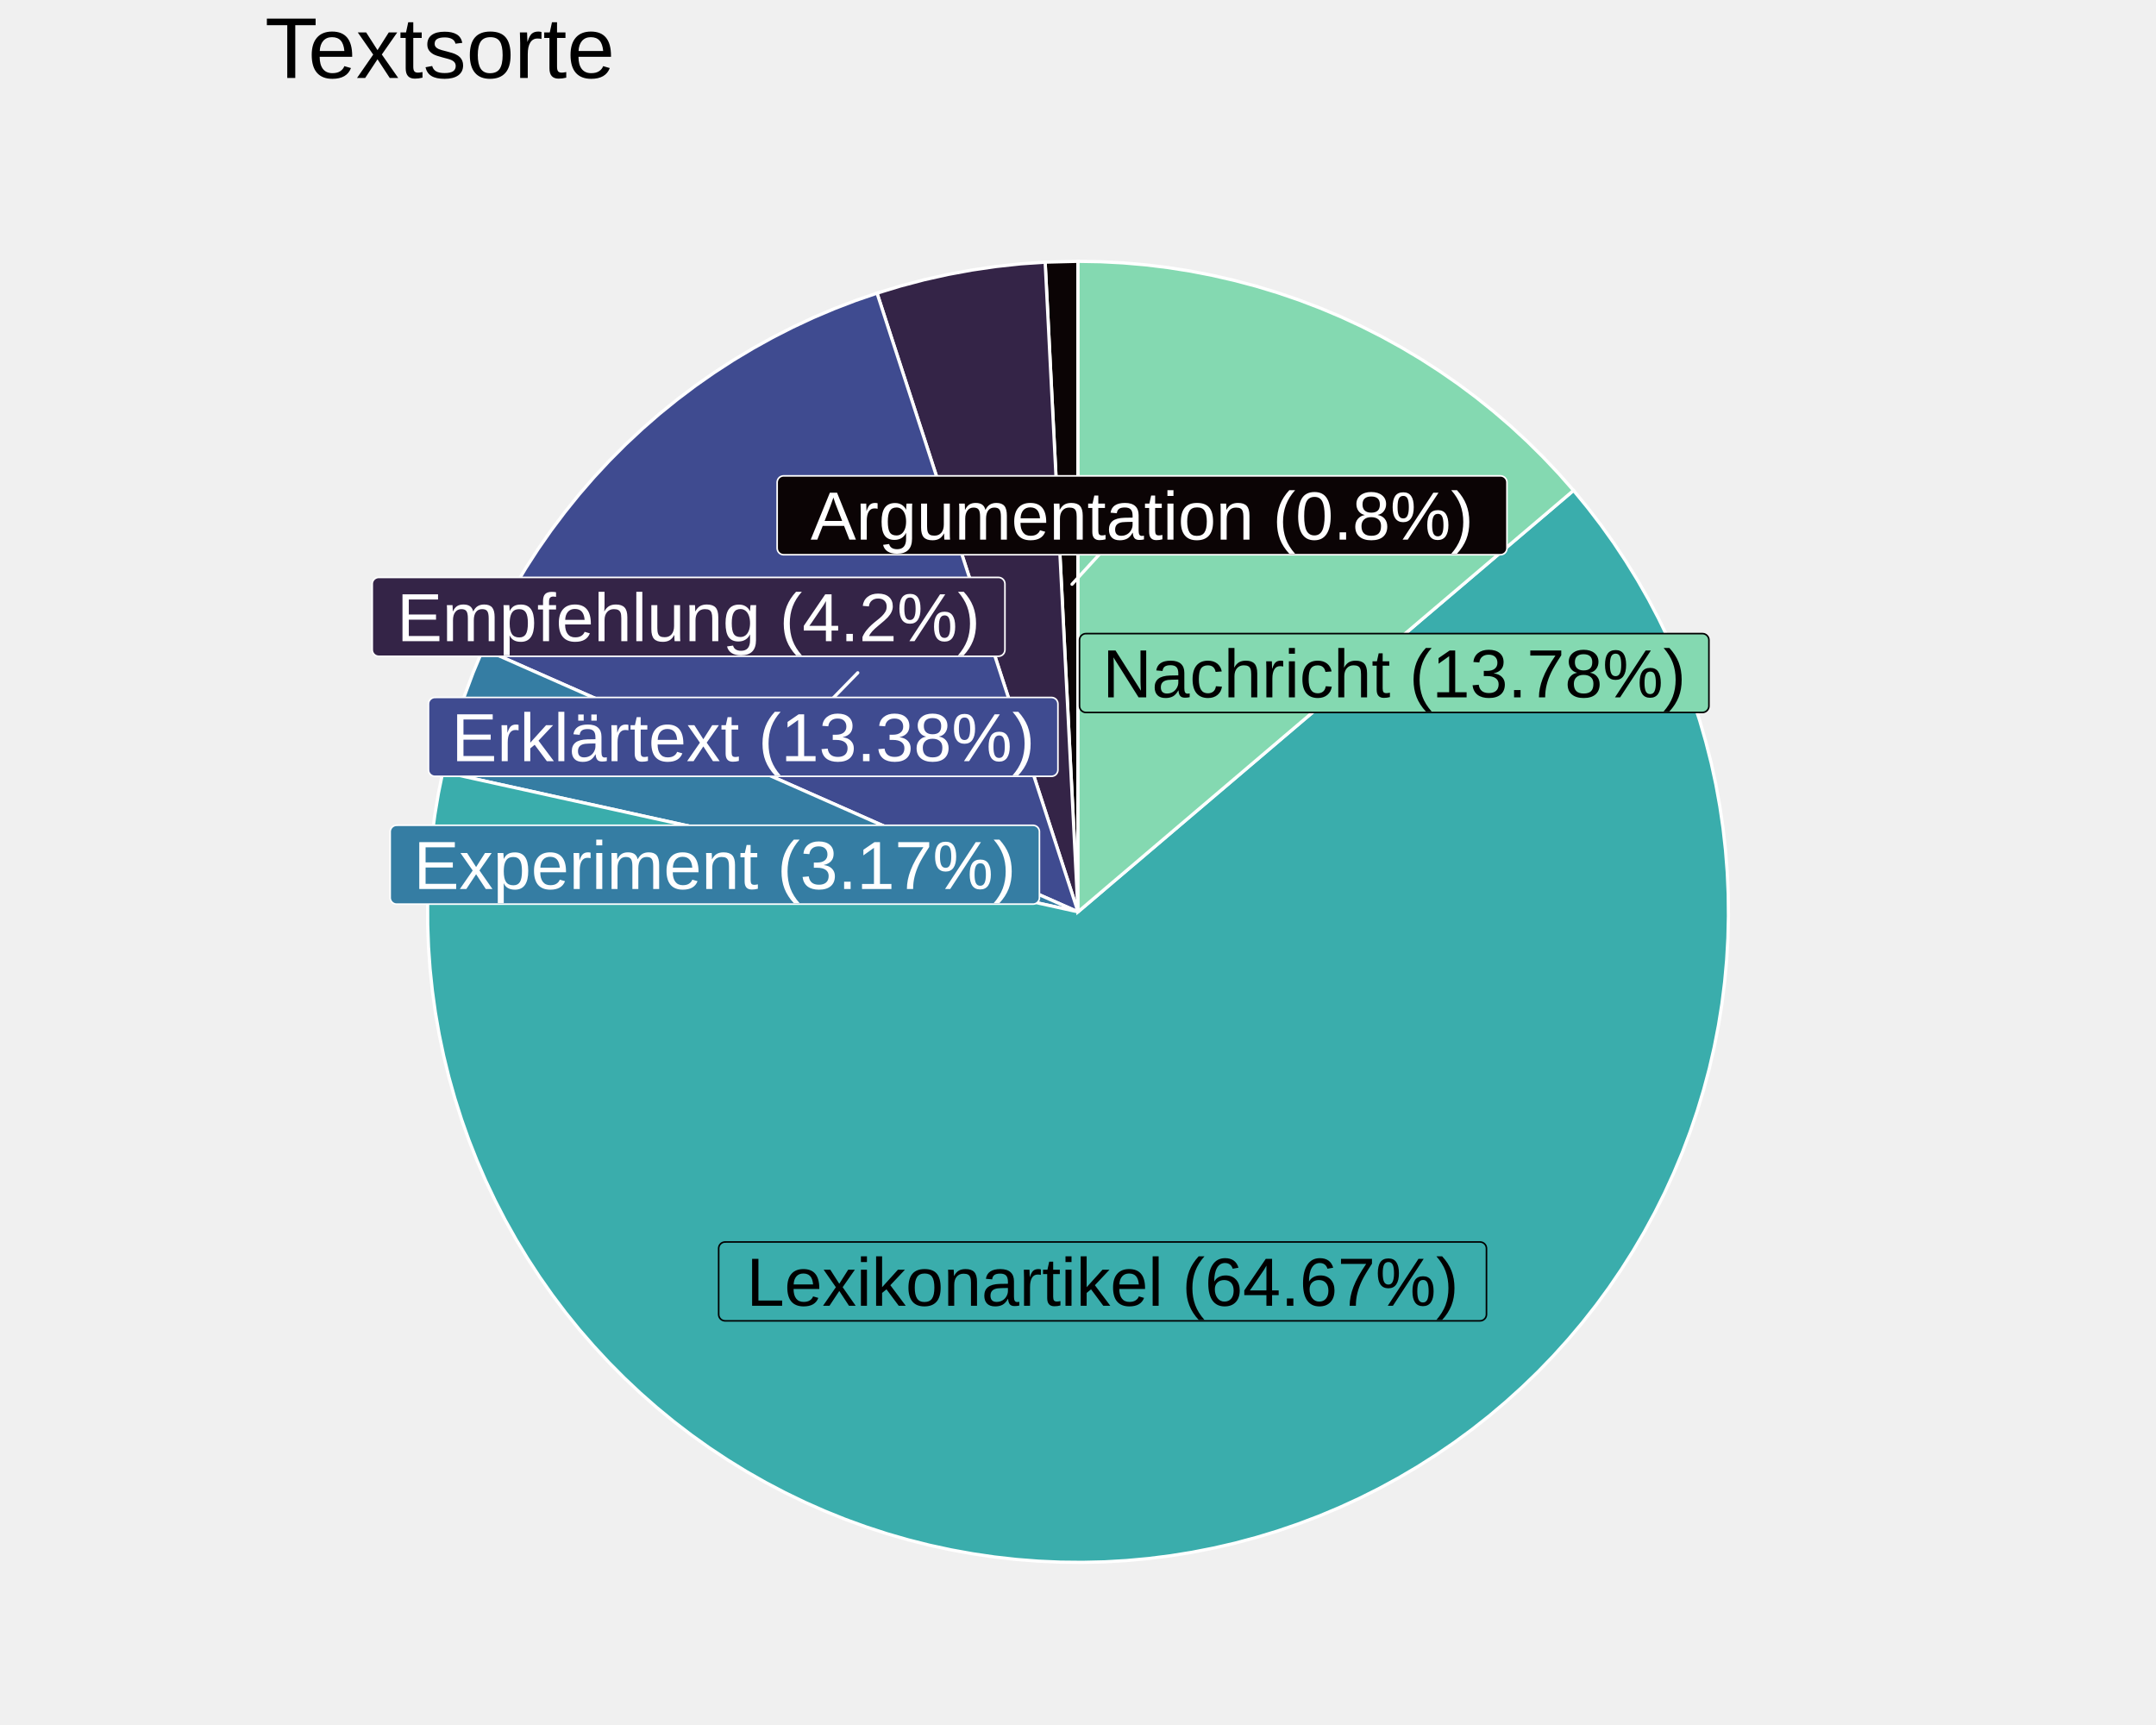
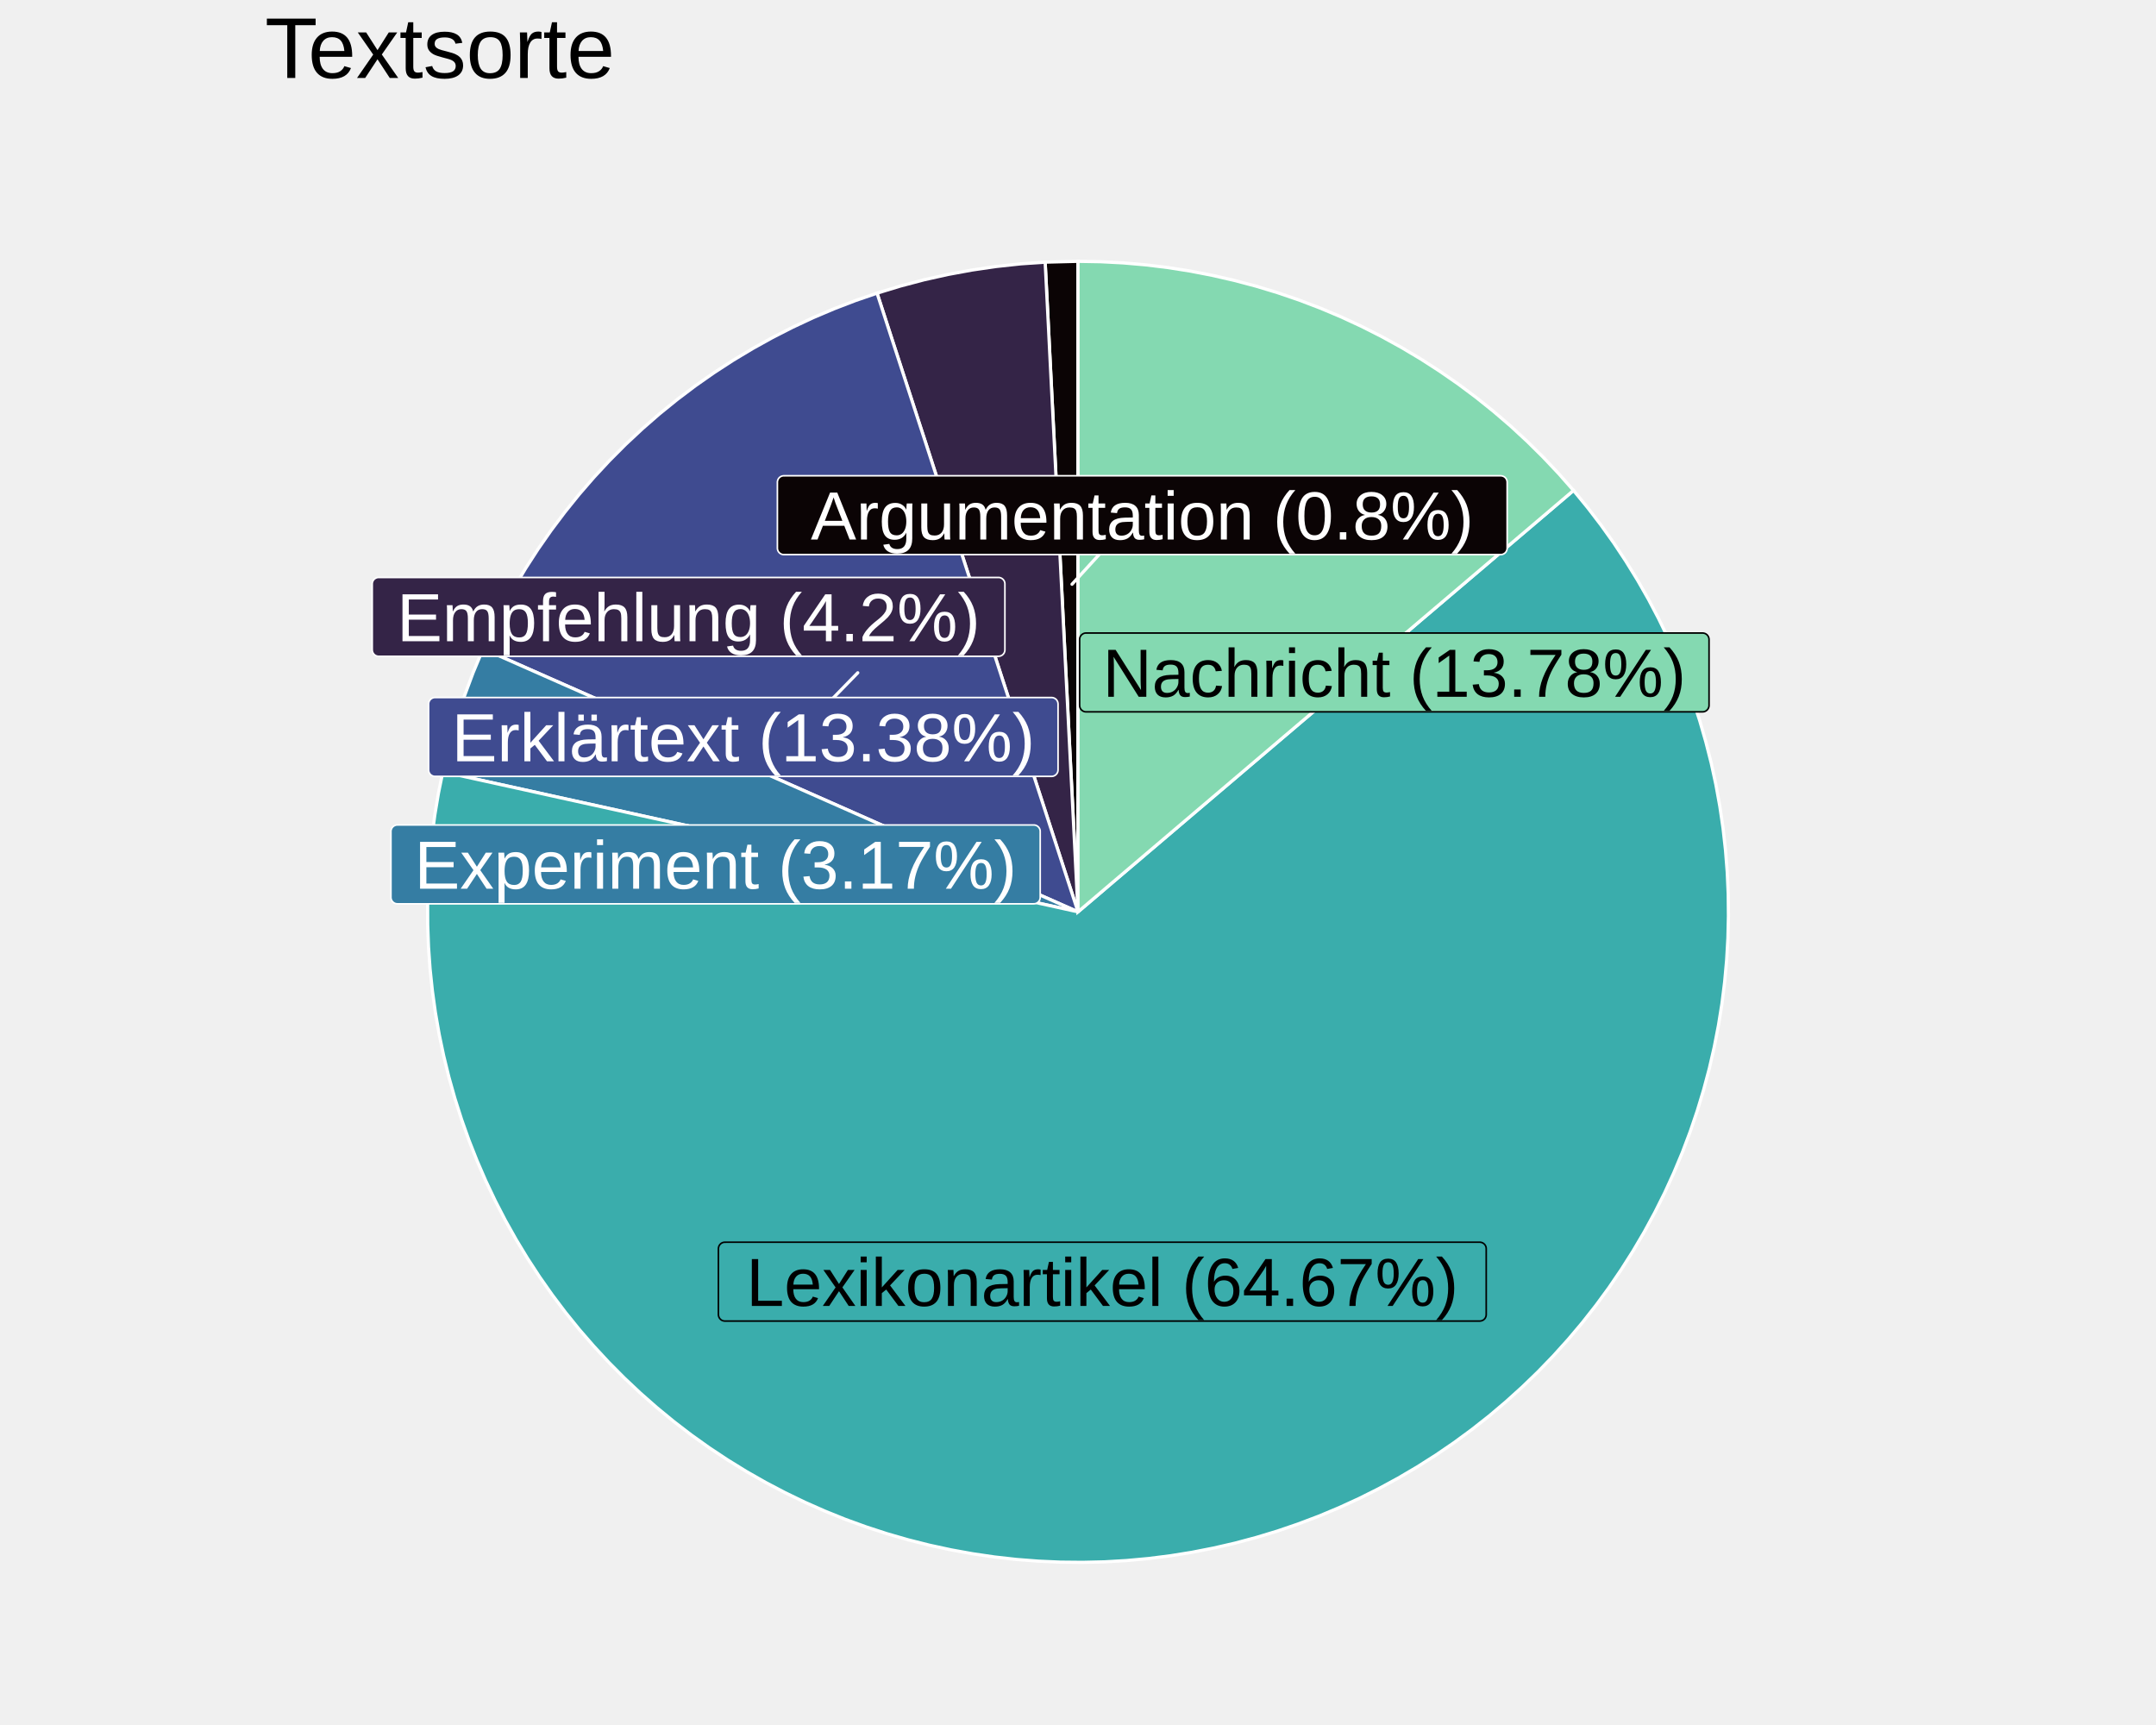
<svg xmlns="http://www.w3.org/2000/svg" class="svglite" width="720.00pt" height="576.00pt" viewBox="0 0 720.00 576.00">
  <defs>
    <style type="text/css">
    .svglite line, .svglite polyline, .svglite polygon, .svglite path, .svglite rect, .svglite circle {
      fill: none;
      stroke: #000000;
      stroke-linecap: round;
      stroke-linejoin: round;
      stroke-miterlimit: 10.00;
    }
    .svglite text {
      white-space: pre;
    }
  </style>
  </defs>
  <rect width="100%" height="100%" style="stroke: none; fill: none;" />
  <defs>
    <clipPath id="cpMC4wMHw3MjAuMDB8MC4wMHw1NzYuMDA=">
      <rect x="0.00" y="0.00" width="720.00" height="576.00" />
    </clipPath>
  </defs>
  <g clip-path="url(#cpMC4wMHw3MjAuMDB8MC4wMHw1NzYuMDA=)">
</g>
  <defs>
    <clipPath id="cpODguNDh8NjMxLjUyfDMyLjk1fDU3Ni4wMA==">
      <rect x="88.48" y="32.95" width="543.05" height="543.05" />
    </clipPath>
  </defs>
  <g clip-path="url(#cpODguNDh8NjMxLjUyfDMyLjk1fDU3Ni4wMA==)">
    <polygon points="360.00,304.48 360.00,296.99 360.00,289.50 360.00,282.01 360.00,274.52 360.00,267.03 360.00,259.54 360.00,252.05 360.00,244.56 360.00,237.06 360.00,229.57 360.00,222.08 360.00,214.59 360.00,207.10 360.00,199.61 360.00,192.12 360.00,184.63 360.00,177.14 360.00,169.65 360.00,162.16 360.00,154.67 360.00,147.18 360.00,139.69 360.00,132.20 360.00,124.71 360.00,117.22 360.00,109.73 360.00,102.24 360.00,94.75 360.00,87.26 349.03,87.54 349.41,95.02 349.79,102.50 350.17,109.98 350.54,117.46 350.92,124.94 351.30,132.42 351.68,139.90 352.06,147.38 352.44,154.86 352.81,162.34 353.19,169.82 353.57,177.30 353.95,184.79 354.33,192.27 354.71,199.75 355.08,207.23 355.46,214.71 355.84,222.19 356.22,229.67 356.60,237.15 356.97,244.63 357.35,252.11 357.73,259.59 358.11,267.07 358.49,274.55 358.87,282.04 359.24,289.52 359.62,297.00 360.00,304.48 " style="stroke-width: 1.07; stroke: #FFFFFF; stroke-linecap: butt; stroke-linejoin: miter; fill: #0B0405;" />
    <polygon points="360.00,304.48 359.62,297.00 359.24,289.52 358.87,282.04 358.49,274.55 358.11,267.07 357.73,259.59 357.35,252.11 356.97,244.63 356.60,237.15 356.22,229.67 355.84,222.19 355.46,214.71 355.08,207.23 354.71,199.75 354.33,192.27 353.95,184.79 353.57,177.30 353.19,169.82 352.81,162.34 352.44,154.86 352.06,147.38 351.68,139.90 351.30,132.42 350.92,124.94 350.54,117.46 350.17,109.98 349.79,102.50 349.41,95.02 349.03,87.54 340.87,88.10 332.74,88.98 324.65,90.16 316.60,91.64 308.62,93.42 300.71,95.51 292.89,97.89 295.20,105.01 297.51,112.14 299.83,119.26 302.14,126.38 304.46,133.51 306.77,140.63 309.09,147.75 311.40,154.88 313.71,162.00 316.03,169.13 318.34,176.25 320.66,183.37 322.97,190.50 325.29,197.62 327.60,204.74 329.91,211.87 332.23,218.99 334.54,226.12 336.86,233.24 339.17,240.36 341.49,247.49 343.80,254.61 346.11,261.73 348.43,268.86 350.74,275.98 353.06,283.11 355.37,290.23 357.69,297.35 360.00,304.48 " style="stroke-width: 1.07; stroke: #FFFFFF; stroke-linecap: butt; stroke-linejoin: miter; fill: #342447;" />
    <polygon points="360.00,304.48 357.69,297.35 355.37,290.23 353.06,283.11 350.74,275.98 348.43,268.86 346.11,261.73 343.80,254.61 341.49,247.49 339.17,240.36 336.86,233.24 334.54,226.12 332.23,218.99 329.91,211.87 327.60,204.74 325.29,197.62 322.97,190.50 320.66,183.37 318.34,176.25 316.03,169.13 313.71,162.00 311.40,154.88 309.09,147.75 306.77,140.63 304.46,133.51 302.14,126.38 299.83,119.26 297.51,112.14 295.20,105.01 292.89,97.89 285.69,100.36 278.59,103.09 271.59,106.06 264.70,109.28 257.93,112.74 251.28,116.43 244.76,120.35 238.38,124.50 232.16,128.86 226.09,133.45 220.18,138.24 214.45,143.24 208.89,148.43 203.52,153.82 198.34,159.39 193.36,165.14 188.59,171.06 184.02,177.14 179.67,183.38 175.54,189.77 171.64,196.29 167.97,202.95 164.53,209.74 161.33,216.64 168.18,219.67 175.03,222.70 181.89,225.73 188.74,228.76 195.59,231.78 202.44,234.81 209.29,237.84 216.14,240.87 222.99,243.90 229.84,246.93 236.69,249.96 243.54,252.99 250.39,256.02 257.24,259.04 264.09,262.07 270.94,265.10 277.79,268.13 284.64,271.16 291.49,274.19 298.34,277.22 305.20,280.25 312.05,283.28 318.90,286.30 325.75,289.33 332.60,292.36 339.45,295.39 346.30,298.42 353.15,301.45 360.00,304.48 " style="stroke-width: 1.07; stroke: #FFFFFF; stroke-linecap: butt; stroke-linejoin: miter; fill: #3F4B90;" />
    <polygon points="360.00,304.48 353.15,301.45 346.30,298.42 339.45,295.39 332.60,292.36 325.75,289.33 318.90,286.30 312.05,283.28 305.20,280.25 298.34,277.22 291.49,274.19 284.64,271.16 277.79,268.13 270.94,265.10 264.09,262.07 257.24,259.04 250.39,256.02 243.54,252.99 236.69,249.96 229.84,246.93 222.99,243.90 216.14,240.87 209.29,237.84 202.44,234.81 195.59,231.78 188.74,228.76 181.89,225.73 175.03,222.70 168.18,219.67 161.33,216.64 157.99,224.63 154.97,232.74 152.27,240.97 149.91,249.30 147.88,257.71 155.19,259.33 162.50,260.94 169.82,262.55 177.13,264.16 184.45,265.78 191.76,267.39 199.08,269.00 206.39,270.61 213.71,272.23 221.02,273.84 228.34,275.45 235.65,277.06 242.97,278.68 250.28,280.29 257.60,281.90 264.91,283.51 272.22,285.13 279.54,286.74 286.85,288.35 294.17,289.96 301.48,291.58 308.80,293.19 316.11,294.80 323.43,296.41 330.74,298.03 338.06,299.64 345.37,301.25 352.69,302.86 360.00,304.48 " style="stroke-width: 1.07; stroke: #FFFFFF; stroke-linecap: butt; stroke-linejoin: miter; fill: #357DA3;" />
    <polygon points="360.00,304.48 352.69,302.86 345.37,301.25 338.06,299.64 330.74,298.03 323.43,296.41 316.11,294.80 308.80,293.19 301.48,291.58 294.17,289.96 286.85,288.35 279.54,286.74 272.22,285.13 264.91,283.51 257.60,281.90 250.28,280.29 242.97,278.68 235.65,277.06 228.34,275.45 221.02,273.84 213.71,272.23 206.39,270.61 199.08,269.00 191.76,267.39 184.45,265.78 177.13,264.16 169.82,262.55 162.50,260.94 155.19,259.33 147.88,257.71 146.41,264.92 145.20,272.17 144.23,279.46 143.50,286.78 143.03,294.12 142.80,301.47 142.83,308.83 143.10,316.18 143.62,323.52 144.39,330.83 145.40,338.11 146.66,345.36 148.17,352.56 149.92,359.70 151.91,366.78 154.14,373.79 156.60,380.72 159.30,387.56 162.23,394.31 165.38,400.95 168.76,407.49 172.36,413.90 176.17,420.19 180.19,426.35 184.42,432.37 188.85,438.24 193.48,443.96 198.30,449.51 203.30,454.90 208.48,460.12 213.84,465.16 219.36,470.02 225.05,474.69 230.88,479.16 236.87,483.43 243.00,487.49 249.26,491.35 255.65,494.99 262.16,498.41 268.79,501.62 275.51,504.59 282.33,507.34 289.25,509.85 296.24,512.13 303.31,514.17 310.44,515.97 317.63,517.52 324.86,518.83 332.14,519.90 339.45,520.72 346.78,521.29 354.13,521.62 361.48,521.69 368.84,521.52 376.18,521.09 383.50,520.42 390.80,519.50 398.06,518.33 405.28,516.92 412.45,515.27 419.55,513.37 426.59,511.24 433.55,508.86 440.43,506.26 447.21,503.42 453.90,500.35 460.48,497.06 466.94,493.55 473.28,489.82 479.49,485.88 485.56,481.73 491.49,477.38 497.27,472.83 502.89,468.08 508.34,463.15 513.63,458.04 518.74,452.75 523.67,447.29 528.41,441.67 532.96,435.89 537.31,429.96 541.45,423.88 545.39,417.67 549.12,411.33 552.63,404.87 555.92,398.29 558.98,391.60 561.82,384.82 564.42,377.94 566.79,370.97 568.92,363.94 570.82,356.83 572.47,349.66 573.87,342.44 575.04,335.18 575.95,327.88 576.62,320.56 577.04,313.22 577.21,305.86 577.14,298.51 576.81,291.16 576.23,283.83 575.41,276.52 574.34,269.24 573.03,262.01 571.47,254.82 569.66,247.69 567.62,240.63 565.34,233.63 562.82,226.72 560.08,219.90 557.10,213.18 553.89,206.55 550.47,200.05 546.82,193.66 542.96,187.40 538.90,181.27 534.62,175.28 530.15,169.45 525.48,163.76 519.77,168.62 514.07,173.47 508.36,178.32 502.65,183.17 496.95,188.03 491.24,192.88 485.54,197.73 479.83,202.58 474.12,207.43 468.42,212.29 462.71,217.14 457.01,221.99 451.30,226.84 445.59,231.69 439.89,236.55 434.18,241.40 428.47,246.25 422.77,251.10 417.06,255.96 411.36,260.81 405.65,265.66 399.94,270.51 394.24,275.36 388.53,280.22 382.82,285.07 377.12,289.92 371.41,294.77 365.71,299.63 360.00,304.48 " style="stroke-width: 1.07; stroke: #FFFFFF; stroke-linecap: butt; stroke-linejoin: miter; fill: #3AADAC;" />
    <polygon points="360.00,304.48 365.71,299.63 371.41,294.77 377.12,289.92 382.82,285.07 388.53,280.22 394.24,275.36 399.94,270.51 405.65,265.66 411.36,260.81 417.06,255.96 422.77,251.10 428.47,246.25 434.18,241.40 439.89,236.55 445.59,231.69 451.30,226.84 457.01,221.99 462.71,217.14 468.42,212.29 474.12,207.43 479.83,202.58 485.54,197.73 491.24,192.88 496.95,188.03 502.65,183.17 508.36,178.32 514.07,173.47 519.77,168.62 525.48,163.76 520.51,158.12 515.34,152.65 509.99,147.36 504.46,142.25 498.75,137.35 492.88,132.64 486.85,128.14 480.66,123.86 474.33,119.78 467.87,115.94 461.27,112.31 454.56,108.92 447.73,105.76 440.79,102.84 433.76,100.16 426.64,97.73 419.44,95.55 412.16,93.62 404.83,91.94 397.44,90.51 390.01,89.34 382.54,88.43 375.04,87.78 367.52,87.39 360.00,87.26 360.00,94.75 360.00,102.24 360.00,109.73 360.00,117.22 360.00,124.71 360.00,132.20 360.00,139.69 360.00,147.18 360.00,154.67 360.00,162.16 360.00,169.65 360.00,177.14 360.00,184.63 360.00,192.12 360.00,199.61 360.00,207.10 360.00,214.59 360.00,222.08 360.00,229.57 360.00,237.06 360.00,244.56 360.00,252.05 360.00,259.54 360.00,267.03 360.00,274.52 360.00,282.01 360.00,289.50 360.00,296.99 360.00,304.48 " style="stroke-width: 1.07; stroke: #FFFFFF; stroke-linecap: butt; stroke-linejoin: miter; fill: #84D9B1;" />
-     <line x1="367.02" y1="185.23" x2="358.00" y2="195.09" style="stroke-width: 1.07; stroke: #FFFFFF;" />
-     <line x1="278.42" y1="232.89" x2="286.45" y2="224.65" style="stroke-width: 1.07; stroke: #FFFFFF;" />
-     <polygon points="261.69,185.23 501.09,185.23 501.00,185.23 501.35,185.21 501.69,185.14 502.01,185.02 502.31,184.85 502.58,184.63 502.81,184.37 503.00,184.07 503.14,183.75 503.22,183.41 503.25,183.07 503.25,183.07 503.25,161.06 503.25,161.06 503.22,160.71 503.14,160.37 503.00,160.05 502.81,159.76 502.58,159.50 502.31,159.28 502.01,159.11 501.69,158.98 501.35,158.91 501.09,158.90 261.69,158.90 261.95,158.91 261.61,158.90 261.26,158.94 260.93,159.04 260.61,159.19 260.33,159.38 260.08,159.63 259.87,159.90 259.71,160.21 259.60,160.54 259.54,160.88 259.53,161.06 259.53,183.07 259.54,182.89 259.54,183.24 259.60,183.58 259.71,183.91 259.87,184.22 260.08,184.50 260.33,184.74 260.61,184.94 260.93,185.09 261.26,185.18 261.61,185.23 " style="stroke-width: 0.53; stroke: #FFFFFF; fill: #0B0405;" />
-     <text x="381.39" y="180.19" text-anchor="middle" style="font-size: 22.76px;fill: #FFFFFF; font-family: &quot;Liberation Sans&quot;;" textLength="233.63px" lengthAdjust="spacingAndGlyphs">Argumentation (0.8%)</text>
-     <polygon points="126.47,219.14 333.44,219.14 333.35,219.14 333.70,219.12 334.04,219.05 334.36,218.93 334.66,218.76 334.93,218.54 335.16,218.28 335.35,217.98 335.48,217.66 335.57,217.32 335.60,216.98 335.60,216.98 335.60,194.97 335.60,194.97 335.57,194.62 335.48,194.28 335.35,193.96 335.16,193.67 334.93,193.41 334.66,193.19 334.36,193.02 334.04,192.89 333.70,192.82 333.44,192.81 126.47,192.81 126.73,192.82 126.38,192.81 126.04,192.85 125.71,192.95 125.39,193.10 125.11,193.29 124.85,193.54 124.65,193.81 124.48,194.12 124.37,194.45 124.32,194.79 124.31,194.97 124.31,216.98 124.32,216.80 124.32,217.15 124.37,217.49 124.48,217.82 124.65,218.13 124.85,218.41 125.11,218.65 125.39,218.85 125.71,219.00 126.04,219.09 126.38,219.14 " style="stroke-width: 0.53; stroke: #FFFFFF; fill: #342447;" />
-     <text x="229.95" y="214.10" text-anchor="middle" style="font-size: 22.76px;fill: #FFFFFF; font-family: &quot;Liberation Sans&quot;;" textLength="201.20px" lengthAdjust="spacingAndGlyphs">Empfehlung (4.2%)</text>
-     <polygon points="145.25,259.22 351.14,259.22 351.05,259.22 351.40,259.20 351.74,259.13 352.07,259.01 352.37,258.84 352.64,258.62 352.87,258.36 353.05,258.06 353.19,257.74 353.27,257.41 353.30,257.06 353.30,257.06 353.30,235.05 353.30,235.05 353.27,234.70 353.19,234.37 353.05,234.05 352.87,233.75 352.64,233.49 352.37,233.27 352.07,233.10 351.74,232.98 351.40,232.91 351.14,232.89 145.25,232.89 145.51,232.91 145.16,232.89 144.82,232.93 144.48,233.03 144.17,233.18 143.88,233.38 143.63,233.62 143.42,233.90 143.26,234.20 143.15,234.53 143.10,234.88 143.09,235.05 143.09,257.06 143.10,256.89 143.10,257.23 143.15,257.58 143.26,257.91 143.42,258.21 143.63,258.49 143.88,258.73 144.17,258.93 144.48,259.08 144.82,259.18 145.16,259.22 " style="stroke-width: 0.53; stroke: #FFFFFF; fill: #3F4B90;" />
-     <text x="248.19" y="254.18" text-anchor="middle" style="font-size: 22.76px;fill: #FFFFFF; font-family: &quot;Liberation Sans&quot;;" textLength="200.13px" lengthAdjust="spacingAndGlyphs">Erklärtext (13.38%)</text>
-     <polygon points="132.46,301.90 344.96,301.90 344.88,301.90 345.22,301.89 345.56,301.82 345.89,301.69 346.19,301.52 346.46,301.30 346.69,301.04 346.88,300.75 347.01,300.43 347.10,300.09 347.12,299.74 347.12,299.74 347.12,277.73 347.12,277.73 347.10,277.39 347.01,277.05 346.88,276.73 346.69,276.43 346.46,276.17 346.19,275.95 345.89,275.78 345.56,275.66 345.22,275.59 344.96,275.57 132.46,275.57 132.72,275.59 132.37,275.57 132.02,275.62 131.69,275.71 131.38,275.86 131.09,276.06 130.84,276.30 130.63,276.58 130.47,276.89 130.36,277.22 130.30,277.56 130.30,277.73 130.30,299.74 130.30,299.57 130.30,299.92 130.36,300.26 130.47,300.59 130.63,300.90 130.84,301.17 131.09,301.42 131.38,301.61 131.69,301.76 132.02,301.86 132.37,301.90 " style="stroke-width: 0.53; stroke: #FFFFFF; fill: #357DA3;" />
-     <text x="238.71" y="296.86" text-anchor="middle" style="font-size: 22.76px;fill: #FFFFFF; font-family: &quot;Liberation Sans&quot;;" textLength="206.75px" lengthAdjust="spacingAndGlyphs">Experiment (3.17%)</text>
-     <polygon points="242.16,441.05 494.25,441.05 494.17,441.04 494.51,441.03 494.85,440.96 495.18,440.84 495.48,440.66 495.75,440.44 495.98,440.18 496.17,439.89 496.30,439.57 496.38,439.23 496.41,438.89 496.41,438.89 496.41,416.87 496.41,416.87 496.38,416.53 496.30,416.19 496.17,415.87 495.98,415.58 495.75,415.32 495.48,415.10 495.18,414.92 494.85,414.80 494.51,414.73 494.25,414.71 242.16,414.71 242.42,414.73 242.07,414.72 241.73,414.76 241.39,414.86 241.08,415.00 240.79,415.20 240.54,415.44 240.33,415.72 240.17,416.03 240.06,416.36 240.01,416.70 240.00,416.87 240.00,438.89 240.01,438.71 240.01,439.06 240.06,439.40 240.17,439.73 240.33,440.04 240.54,440.32 240.79,440.56 241.08,440.76 241.39,440.90 241.73,441.00 242.07,441.04 " style="stroke-width: 0.53; fill: #3AADAC;" />
-     <text x="368.21" y="436.01" text-anchor="middle" style="font-size: 22.76px; font-family: &quot;Liberation Sans&quot;;" textLength="246.33px" lengthAdjust="spacingAndGlyphs">Lexikonartikel (64.67%)</text>
-     <polygon points="362.66,237.90 568.54,237.90 568.45,237.90 568.80,237.88 569.14,237.81 569.46,237.69 569.76,237.52 570.03,237.30 570.26,237.04 570.45,236.74 570.59,236.42 570.67,236.09 570.70,235.74 570.70,235.74 570.70,213.73 570.70,213.73 570.67,213.38 570.59,213.05 570.45,212.73 570.26,212.43 570.03,212.17 569.76,211.95 569.46,211.78 569.14,211.65 568.80,211.59 568.54,211.57 362.66,211.57 362.92,211.59 362.57,211.57 362.23,211.61 361.89,211.71 361.58,211.86 361.29,212.06 361.04,212.30 360.83,212.57 360.67,212.88 360.56,213.21 360.51,213.56 360.50,213.73 360.50,235.74 360.51,235.57 360.51,235.91 360.56,236.26 360.67,236.59 360.83,236.89 361.04,237.17 361.29,237.41 361.58,237.61 361.89,237.76 362.23,237.86 362.57,237.90 " style="stroke-width: 0.53; fill: #84D9B1;" />
-     <text x="465.60" y="232.86" text-anchor="middle" style="font-size: 22.76px; font-family: &quot;Liberation Sans&quot;;" textLength="200.12px" lengthAdjust="spacingAndGlyphs">Nachricht (13.78%)</text>
+     <line x1="367.05" y1="185.19" x2="358.00" y2="195.09" style="stroke-width: 1.07; stroke: #FFFFFF;" />
+     <line x1="278.40" y1="232.91" x2="286.45" y2="224.65" style="stroke-width: 1.07; stroke: #FFFFFF;" />
+     <polygon points="261.77,185.19 501.16,185.19 501.07,185.19 501.42,185.18 501.76,185.11 502.09,184.98 502.39,184.81 502.66,184.59 502.89,184.33 503.07,184.04 503.21,183.72 503.29,183.38 503.32,183.03 503.32,183.03 503.32,161.02 503.32,161.02 503.29,160.68 503.21,160.34 503.07,160.02 502.89,159.72 502.66,159.46 502.39,159.24 502.09,159.07 501.76,158.95 501.42,158.88 501.16,158.86 261.77,158.86 262.03,158.88 261.68,158.86 261.33,158.91 261.00,159.00 260.69,159.15 260.40,159.35 260.15,159.59 259.94,159.87 259.78,160.18 259.67,160.51 259.61,160.85 259.61,161.02 259.61,183.03 259.61,182.86 259.61,183.21 259.67,183.55 259.78,183.88 259.94,184.19 260.15,184.46 260.40,184.71 260.69,184.90 261.00,185.05 261.33,185.15 261.68,185.19 " style="stroke-width: 0.53; stroke: #FFFFFF; fill: #0B0405;" />
+     <text x="381.46" y="180.15" text-anchor="middle" style="font-size: 22.76px;fill: #FFFFFF; font-family: &quot;Liberation Sans&quot;;" textLength="233.63px" lengthAdjust="spacingAndGlyphs">Argumentation (0.8%)</text>
+     <polygon points="126.47,219.15 333.43,219.15 333.35,219.15 333.70,219.13 334.04,219.06 334.36,218.94 334.66,218.77 334.93,218.55 335.16,218.29 335.35,217.99 335.48,217.67 335.57,217.33 335.59,216.99 335.59,216.99 335.59,194.98 335.59,194.98 335.57,194.63 335.48,194.29 335.35,193.97 335.16,193.68 334.93,193.42 334.66,193.20 334.36,193.03 334.04,192.90 333.70,192.83 333.43,192.82 126.47,192.82 126.73,192.83 126.38,192.82 126.04,192.86 125.71,192.96 125.39,193.11 125.10,193.30 124.85,193.54 124.65,193.82 124.48,194.13 124.37,194.46 124.32,194.80 124.31,194.98 124.31,216.99 124.32,216.81 124.32,217.16 124.37,217.50 124.48,217.83 124.65,218.14 124.85,218.42 125.10,218.66 125.39,218.86 125.71,219.01 126.04,219.10 126.38,219.15 " style="stroke-width: 0.53; stroke: #FFFFFF; fill: #342447;" />
+     <text x="229.95" y="214.11" text-anchor="middle" style="font-size: 22.76px;fill: #FFFFFF; font-family: &quot;Liberation Sans&quot;;" textLength="201.20px" lengthAdjust="spacingAndGlyphs">Empfehlung (4.2%)</text>
+     <polygon points="145.29,259.24 351.18,259.24 351.09,259.24 351.44,259.23 351.78,259.16 352.10,259.03 352.40,258.86 352.67,258.64 352.90,258.38 353.09,258.09 353.23,257.77 353.31,257.43 353.34,257.08 353.34,257.08 353.34,235.07 353.34,235.07 353.31,234.73 353.23,234.39 353.09,234.07 352.90,233.77 352.67,233.51 352.40,233.29 352.10,233.12 351.78,233.00 351.44,232.93 351.18,232.91 145.29,232.91 145.55,232.93 145.20,232.91 144.85,232.96 144.52,233.05 144.21,233.20 143.92,233.40 143.67,233.64 143.46,233.92 143.30,234.23 143.19,234.56 143.13,234.90 143.13,235.07 143.13,257.08 143.13,256.91 143.13,257.26 143.19,257.60 143.30,257.93 143.46,258.24 143.67,258.51 143.92,258.76 144.21,258.95 144.52,259.10 144.85,259.20 145.20,259.24 " style="stroke-width: 0.53; stroke: #FFFFFF; fill: #3F4B90;" />
+     <text x="248.23" y="254.20" text-anchor="middle" style="font-size: 22.76px;fill: #FFFFFF; font-family: &quot;Liberation Sans&quot;;" textLength="200.13px" lengthAdjust="spacingAndGlyphs">Erklärtext (13.38%)</text>
+     <polygon points="132.72,301.80 345.22,301.80 345.14,301.79 345.48,301.78 345.83,301.71 346.15,301.59 346.45,301.41 346.72,301.19 346.95,300.93 347.14,300.64 347.27,300.32 347.36,299.98 347.38,299.64 347.38,299.64 347.38,277.63 347.38,277.63 347.36,277.28 347.27,276.94 347.14,276.62 346.95,276.33 346.72,276.07 346.45,275.85 346.15,275.67 345.83,275.55 345.48,275.48 345.22,275.47 132.72,275.47 132.98,275.48 132.63,275.47 132.28,275.51 131.95,275.61 131.64,275.75 131.35,275.95 131.10,276.19 130.89,276.47 130.73,276.78 130.62,277.11 130.56,277.45 130.56,277.63 130.56,299.64 130.56,299.46 130.56,299.81 130.62,300.15 130.73,300.48 130.89,300.79 131.10,301.07 131.35,301.31 131.64,301.51 131.95,301.66 132.28,301.75 132.63,301.79 " style="stroke-width: 0.53; stroke: #FFFFFF; fill: #357DA3;" />
+     <text x="238.97" y="296.76" text-anchor="middle" style="font-size: 22.76px;fill: #FFFFFF; font-family: &quot;Liberation Sans&quot;;" textLength="206.75px" lengthAdjust="spacingAndGlyphs">Experiment (3.17%)</text>
+     <polygon points="242.07,441.12 494.17,441.12 494.08,441.12 494.43,441.10 494.77,441.03 495.09,440.91 495.40,440.74 495.66,440.52 495.90,440.26 496.08,439.96 496.22,439.64 496.30,439.30 496.33,438.96 496.33,438.96 496.33,416.95 496.33,416.95 496.30,416.60 496.22,416.26 496.08,415.94 495.90,415.65 495.66,415.39 495.40,415.17 495.09,415.00 494.77,414.87 494.43,414.80 494.17,414.79 242.07,414.79 242.34,414.80 241.99,414.79 241.64,414.83 241.31,414.93 240.99,415.08 240.71,415.27 240.46,415.52 240.25,415.79 240.09,416.10 239.98,416.43 239.92,416.77 239.91,416.95 239.91,438.96 239.92,438.78 239.92,439.13 239.98,439.47 240.09,439.80 240.25,440.11 240.46,440.39 240.71,440.63 240.99,440.83 241.31,440.98 241.64,441.07 241.99,441.12 " style="stroke-width: 0.53; fill: #3AADAC;" />
+     <text x="368.12" y="436.08" text-anchor="middle" style="font-size: 22.76px; font-family: &quot;Liberation Sans&quot;;" textLength="246.33px" lengthAdjust="spacingAndGlyphs">Lexikonartikel (64.67%)</text>
+     <polygon points="362.70,237.70 568.58,237.70 568.49,237.70 568.84,237.68 569.18,237.62 569.50,237.49 569.80,237.32 570.07,237.10 570.30,236.84 570.49,236.54 570.62,236.22 570.71,235.89 570.74,235.54 570.74,235.54 570.74,213.53 570.74,213.53 570.71,213.18 570.62,212.85 570.49,212.53 570.30,212.23 570.07,211.97 569.80,211.75 569.50,211.58 569.18,211.46 568.84,211.39 568.58,211.37 362.70,211.37 362.96,211.39 362.61,211.37 362.27,211.41 361.93,211.51 361.62,211.66 361.33,211.86 361.08,212.10 360.87,212.38 360.71,212.68 360.60,213.01 360.55,213.36 360.54,213.53 360.54,235.54 360.55,235.37 360.55,235.71 360.60,236.06 360.71,236.39 360.87,236.69 361.08,236.97 361.33,237.21 361.62,237.41 361.93,237.56 362.27,237.66 362.61,237.70 " style="stroke-width: 0.53; fill: #84D9B1;" />
+     <text x="465.64" y="232.66" text-anchor="middle" style="font-size: 22.76px; font-family: &quot;Liberation Sans&quot;;" textLength="200.12px" lengthAdjust="spacingAndGlyphs">Nachricht (13.78%)</text>
  </g>
  <g clip-path="url(#cpMC4wMHw3MjAuMDB8MC4wMHw1NzYuMDA=)">
    <text x="88.48" y="26.04" style="font-size: 28.80px; font-family: &quot;Liberation Sans&quot;;" textLength="127.64px" lengthAdjust="spacingAndGlyphs">Textsorte</text>
  </g>
</svg>
